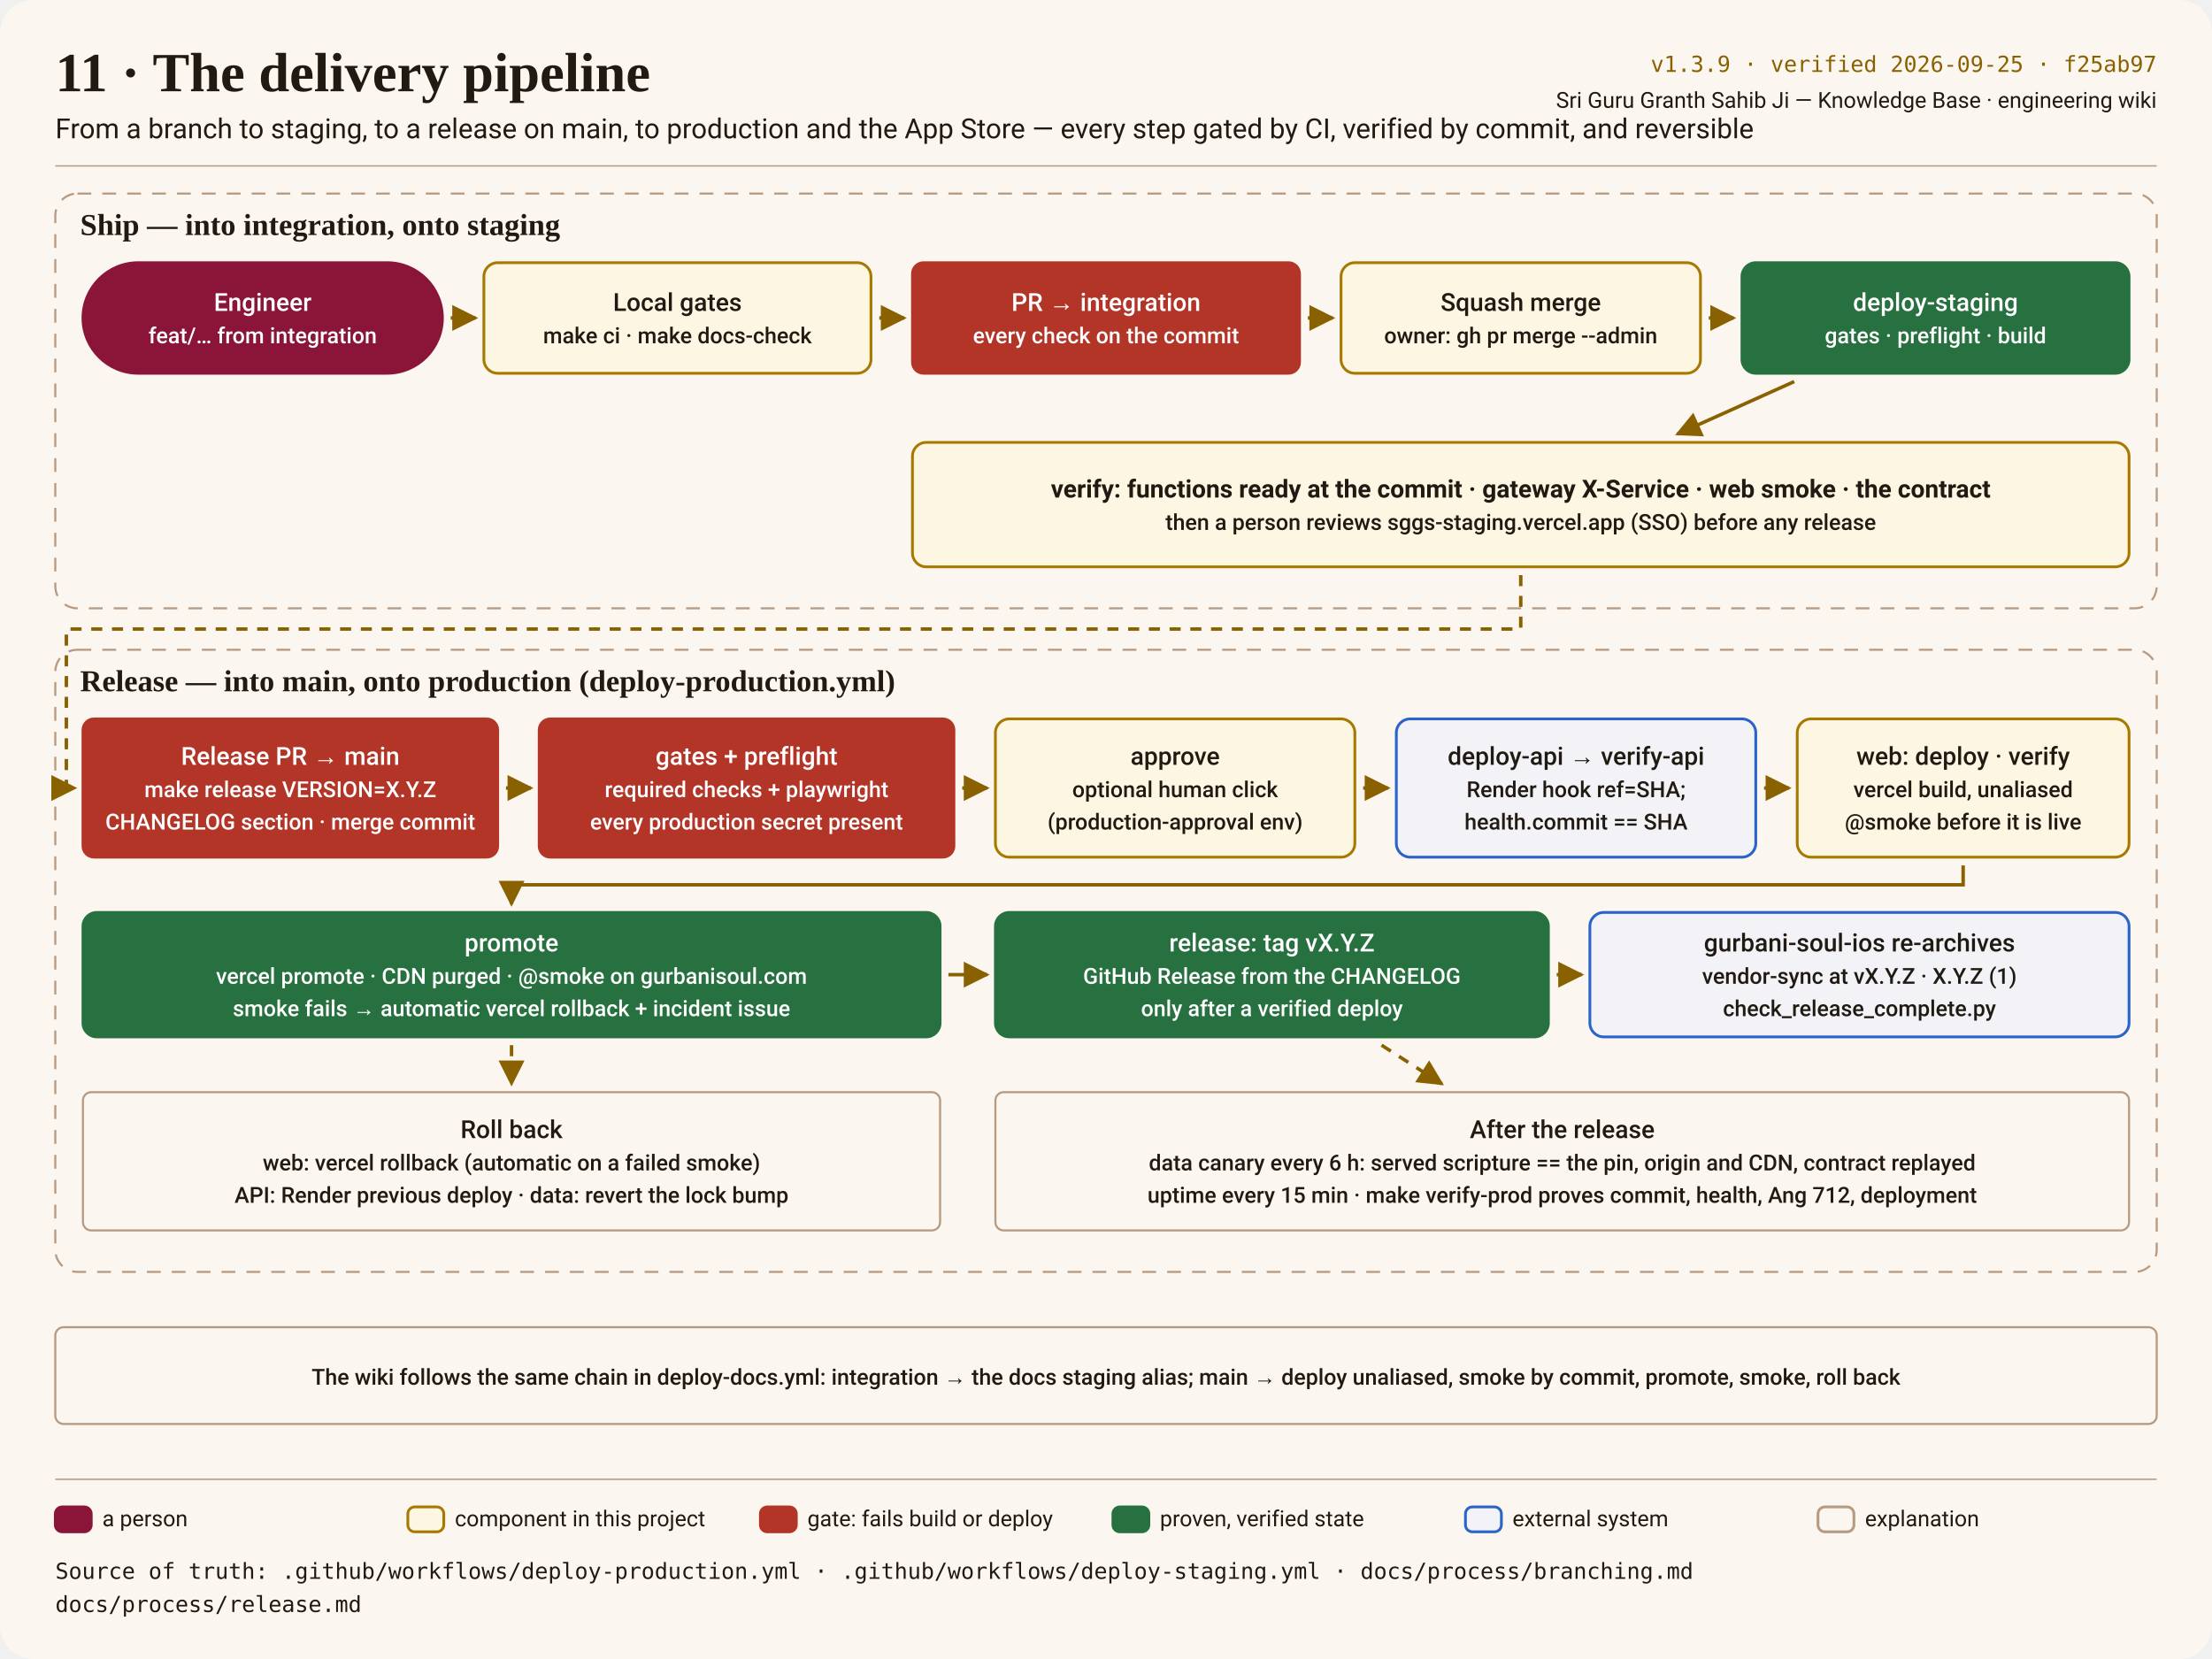
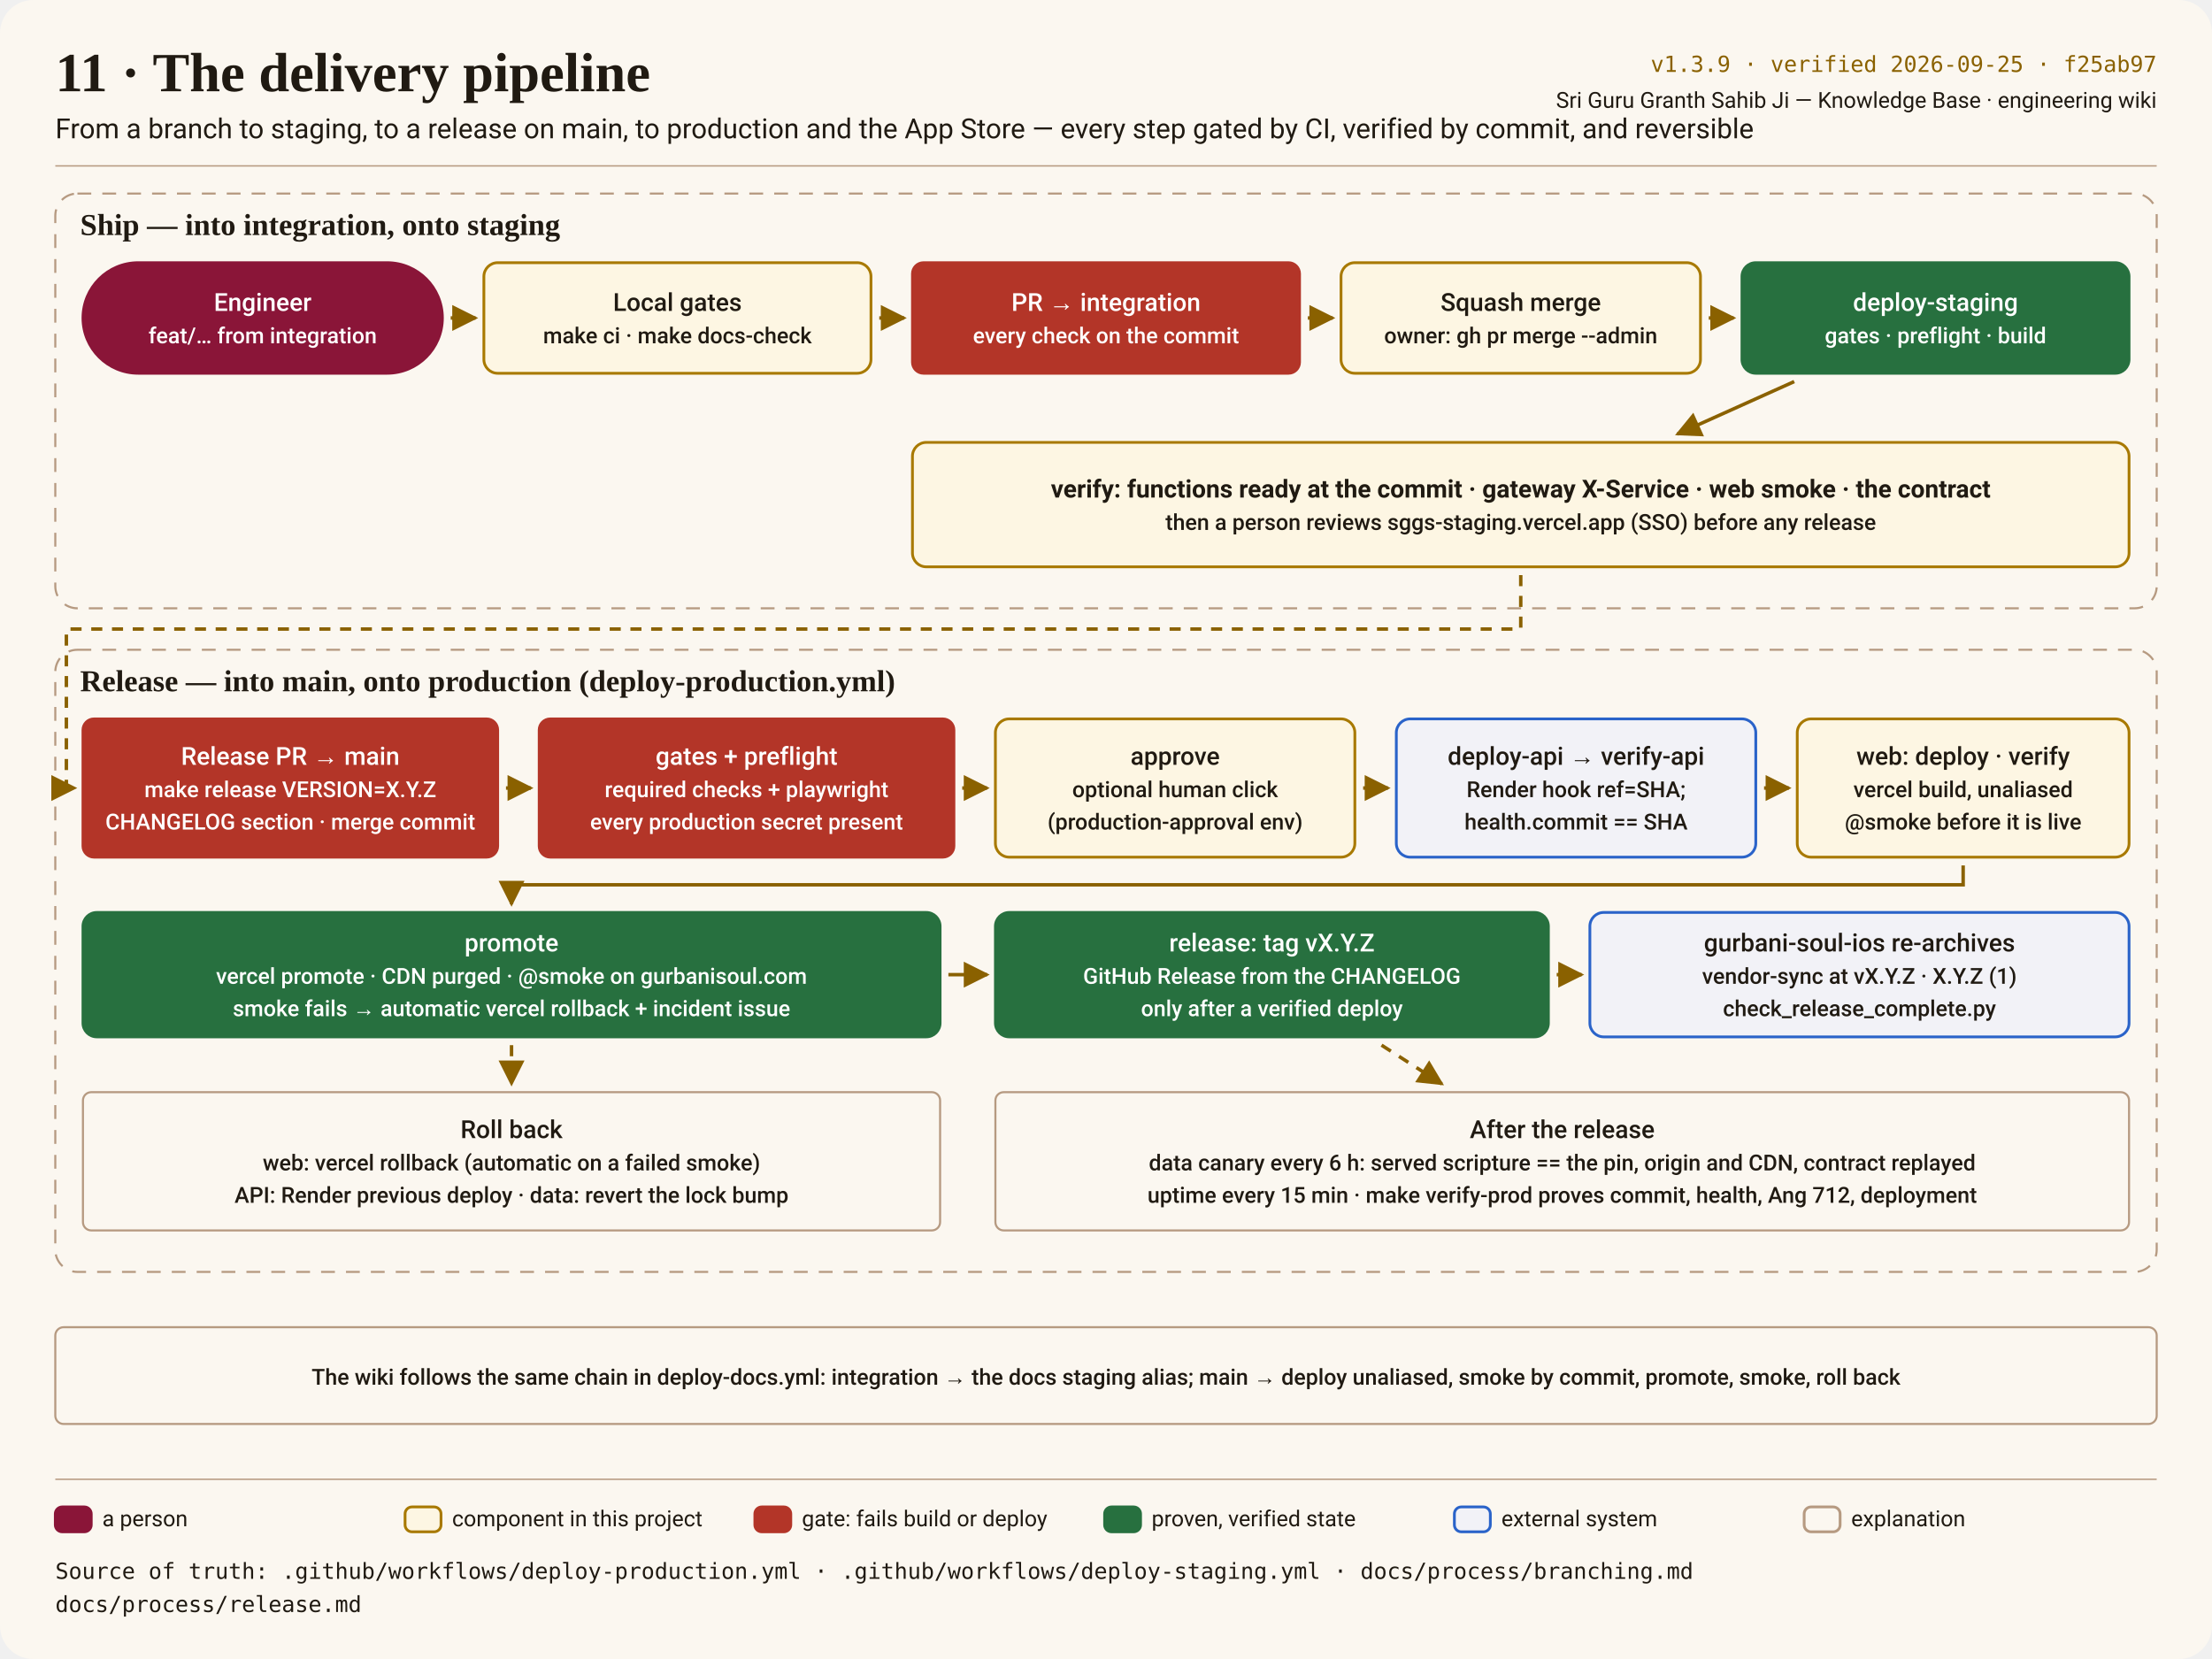
<svg xmlns="http://www.w3.org/2000/svg" viewBox="0 0 1600 1200" width="100%" role="img" aria-labelledby="pk-title-delivery-pipeline pk-desc-delivery-pipeline" class="poster-svg" data-poster="delivery-pipeline">
  <defs>
    <marker id="pk-arrow" viewBox="0 0 12 12" refX="10" refY="6" markerWidth="9" markerHeight="9" orient="auto-start-reverse">
      <path d="M1 1 L11 6 L1 11 z" fill="var(--poster-accent-text, #8A6100)" />
    </marker>
  </defs>
  <style>
  .poster-svg { font-family: ui-sans-serif, system-ui, -apple-system, "Segoe UI", Roboto, Arial, sans-serif; }
  .pk-step.is-dim { opacity: 0.22; transition: opacity 240ms ease; }
  .pk-step.is-active rect, .pk-step.is-active ellipse { filter: drop-shadow(0 0 6px var(--poster-accent-fill, #FFBC0D)); }
  @media (prefers-reduced-motion: reduce) { .pk-step.is-dim { transition: none; } }
</style>
  <rect x="0" y="0" width="1600" height="1200" rx="24" fill="var(--poster-paper, #FBF7F0)" />
  <text x="40" y="66" font-family="&quot;Source Serif 4&quot;, Georgia, &quot;Times New Roman&quot;, serif" font-size="40" font-weight="600" fill="var(--poster-ink, #201A12)">11 · The delivery pipeline</text>
  <text x="40" y="100" font-family="ui-sans-serif, system-ui, -apple-system, &quot;Segoe UI&quot;, Roboto, Arial, sans-serif" font-size="20" fill="var(--poster-ink, #201A12)">From a branch to staging, to a release on main, to production and the App Store — every step gated by CI, verified by commit, and reversible</text>
  <text x="1560" y="52" text-anchor="end" font-family="ui-monospace, &quot;SF Mono&quot;, Menlo, Consolas, monospace" font-size="16" fill="var(--poster-accent-text, #8A6100)">v1.3.9 · verified 2026-09-25 · f25ab97</text>
  <text x="1560" y="78" text-anchor="end" font-family="ui-sans-serif, system-ui, -apple-system, &quot;Segoe UI&quot;, Roboto, Arial, sans-serif" font-size="16" fill="var(--poster-ink, #201A12)">Sri Guru Granth Sahib Ji — Knowledge Base · engineering wiki</text>
  <line x1="40" y1="120" x2="1560" y2="120" stroke="var(--poster-kraft, #B69A81)" stroke-width="1" />
  <g class="pk-group">
    <rect x="40" y="140" width="1520" height="300" rx="16" fill="var(--poster-paper, #FBF7F0)" stroke="var(--poster-kraft, #B69A81)" stroke-width="1.5" stroke-dasharray="10 8" />
    <text x="58" y="170" font-family="&quot;Source Serif 4&quot;, Georgia, &quot;Times New Roman&quot;, serif" font-size="22" font-weight="600" fill="var(--poster-ink, #201A12)">Ship — into integration, onto staging</text>
  </g>
  <g class="pk-group">
    <rect x="40" y="470" width="1520" height="450" rx="16" fill="var(--poster-paper, #FBF7F0)" stroke="var(--poster-kraft, #B69A81)" stroke-width="1.5" stroke-dasharray="10 8" />
    <text x="58" y="500" font-family="&quot;Source Serif 4&quot;, Georgia, &quot;Times New Roman&quot;, serif" font-size="22" font-weight="600" fill="var(--poster-ink, #201A12)">Release — into main, onto production (deploy-production.yml)</text>
  </g>
  <g id="step-01" data-step="step-01" class="pk-step">
    <path d="M326.0 230.0 L344.0 230.0" fill="none" stroke="var(--poster-accent-text, #8A6100)" stroke-width="2.5" marker-end="url(#pk-arrow)" />
    <rect x="60" y="190" width="260" height="80" rx="40" fill="var(--poster-maroon, #8A1538)" stroke="var(--poster-maroon, #8A1538)" stroke-width="2" />
    <text x="190" y="224.9" text-anchor="middle" font-family="ui-sans-serif, system-ui, -apple-system, &quot;Segoe UI&quot;, Roboto, Arial, sans-serif" font-size="18" font-weight="500" fill="#FFFFFF">Engineer</text>
    <text x="190" y="248.3" text-anchor="middle" font-family="ui-sans-serif, system-ui, -apple-system, &quot;Segoe UI&quot;, Roboto, Arial, sans-serif" font-size="16" font-weight="500" fill="#FFFFFF">feat/… from integration</text>
    <rect x="350" y="190" width="280" height="80" rx="10" fill="var(--poster-paper-warm, #FDF6E3)" stroke="var(--poster-accent, #A87900)" stroke-width="2" />
    <text x="490" y="224.9" text-anchor="middle" font-family="ui-sans-serif, system-ui, -apple-system, &quot;Segoe UI&quot;, Roboto, Arial, sans-serif" font-size="18" font-weight="500" fill="var(--poster-ink, #201A12)">Local gates</text>
    <text x="490" y="248.3" text-anchor="middle" font-family="ui-sans-serif, system-ui, -apple-system, &quot;Segoe UI&quot;, Roboto, Arial, sans-serif" font-size="16" font-weight="500" fill="var(--poster-ink, #201A12)">make ci · make docs-check</text>
  </g>
  <g id="step-02" data-step="step-02" class="pk-step">
    <path d="M636.0 230.0 L654.0 230.0" fill="none" stroke="var(--poster-accent-text, #8A6100)" stroke-width="2.5" marker-end="url(#pk-arrow)" />
    <rect x="660" y="190" width="280" height="80" rx="8" fill="var(--poster-negative, #B33528)" stroke="var(--poster-negative, #B33528)" stroke-width="2" />
    <text x="800" y="224.9" text-anchor="middle" font-family="ui-sans-serif, system-ui, -apple-system, &quot;Segoe UI&quot;, Roboto, Arial, sans-serif" font-size="18" font-weight="500" fill="#FFFFFF">PR → integration</text>
    <text x="800" y="248.3" text-anchor="middle" font-family="ui-sans-serif, system-ui, -apple-system, &quot;Segoe UI&quot;, Roboto, Arial, sans-serif" font-size="16" font-weight="500" fill="#FFFFFF">every check on the commit</text>
  </g>
  <g id="step-03" data-step="step-03" class="pk-step">
    <path d="M946.0 230.0 L964.0 230.0" fill="none" stroke="var(--poster-accent-text, #8A6100)" stroke-width="2.5" marker-end="url(#pk-arrow)" />
    <rect x="970" y="190" width="260" height="80" rx="10" fill="var(--poster-paper-warm, #FDF6E3)" stroke="var(--poster-accent, #A87900)" stroke-width="2" />
    <text x="1100" y="224.9" text-anchor="middle" font-family="ui-sans-serif, system-ui, -apple-system, &quot;Segoe UI&quot;, Roboto, Arial, sans-serif" font-size="18" font-weight="500" fill="var(--poster-ink, #201A12)">Squash merge</text>
    <text x="1100" y="248.3" text-anchor="middle" font-family="ui-sans-serif, system-ui, -apple-system, &quot;Segoe UI&quot;, Roboto, Arial, sans-serif" font-size="16" font-weight="500" fill="var(--poster-ink, #201A12)">owner: gh pr merge --admin</text>
  </g>
  <g id="step-04" data-step="step-04" class="pk-step">
    <path d="M1236.0 230.0 L1254.0 230.0" fill="none" stroke="var(--poster-accent-text, #8A6100)" stroke-width="2.5" marker-end="url(#pk-arrow)" />
    <rect x="1260" y="190" width="280" height="80" rx="10" fill="var(--poster-positive, #27703F)" stroke="var(--poster-positive, #27703F)" stroke-width="2" />
    <text x="1400" y="224.9" text-anchor="middle" font-family="ui-sans-serif, system-ui, -apple-system, &quot;Segoe UI&quot;, Roboto, Arial, sans-serif" font-size="18" font-weight="500" fill="#FFFFFF">deploy-staging</text>
    <text x="1400" y="248.3" text-anchor="middle" font-family="ui-sans-serif, system-ui, -apple-system, &quot;Segoe UI&quot;, Roboto, Arial, sans-serif" font-size="16" font-weight="500" fill="#FFFFFF">gates · preflight · build</text>
  </g>
  <g id="step-05" data-step="step-05" class="pk-step">
    <path d="M1297.8 276.0 L1213.3 314.0" fill="none" stroke="var(--poster-accent-text, #8A6100)" stroke-width="2.5" marker-end="url(#pk-arrow)" />
    <rect x="660" y="320" width="880" height="90" rx="10" fill="var(--poster-paper-warm, #FDF6E3)" stroke="var(--poster-accent, #A87900)" stroke-width="2" />
    <text x="1100" y="359.9" text-anchor="middle" font-family="ui-sans-serif, system-ui, -apple-system, &quot;Segoe UI&quot;, Roboto, Arial, sans-serif" font-size="18" font-weight="600" fill="var(--poster-ink, #201A12)">verify: functions ready at the commit · gateway X-Service · web smoke · the contract</text>
    <text x="1100" y="383.3" text-anchor="middle" font-family="ui-sans-serif, system-ui, -apple-system, &quot;Segoe UI&quot;, Roboto, Arial, sans-serif" font-size="16" font-weight="500" fill="var(--poster-ink, #201A12)">then a person reviews sggs-staging.vercel.app (SSO) before any release</text>
  </g>
  <g id="step-06" data-step="step-06" class="pk-step">
    <path d="M1100.0 416.0 L1100.0 455.0 L48.0 455.0 L48.0 570.0 L54.0 570.0" fill="none" stroke="var(--poster-accent-text, #8A6100)" stroke-width="2.5" stroke-dasharray="8 7" marker-end="url(#pk-arrow)" />
    <rect x="60" y="520" width="300" height="100" rx="8" fill="var(--poster-negative, #B33528)" stroke="var(--poster-negative, #B33528)" stroke-width="2" />
    <text x="210" y="553.2" text-anchor="middle" font-family="ui-sans-serif, system-ui, -apple-system, &quot;Segoe UI&quot;, Roboto, Arial, sans-serif" font-size="18" font-weight="500" fill="#FFFFFF">Release PR → main</text>
    <text x="210" y="576.6" text-anchor="middle" font-family="ui-sans-serif, system-ui, -apple-system, &quot;Segoe UI&quot;, Roboto, Arial, sans-serif" font-size="16" font-weight="500" fill="#FFFFFF">make release VERSION=X.Y.Z</text>
    <text x="210" y="600.0" text-anchor="middle" font-family="ui-sans-serif, system-ui, -apple-system, &quot;Segoe UI&quot;, Roboto, Arial, sans-serif" font-size="16" font-weight="500" fill="#FFFFFF">CHANGELOG section · merge commit</text>
  </g>
  <g id="step-07" data-step="step-07" class="pk-step">
    <path d="M366.0 570.0 L384.0 570.0" fill="none" stroke="var(--poster-accent-text, #8A6100)" stroke-width="2.5" marker-end="url(#pk-arrow)" />
    <path d="M696.0 570.0 L714.0 570.0" fill="none" stroke="var(--poster-accent-text, #8A6100)" stroke-width="2.5" marker-end="url(#pk-arrow)" />
    <rect x="390" y="520" width="300" height="100" rx="8" fill="var(--poster-negative, #B33528)" stroke="var(--poster-negative, #B33528)" stroke-width="2" />
    <text x="540" y="553.2" text-anchor="middle" font-family="ui-sans-serif, system-ui, -apple-system, &quot;Segoe UI&quot;, Roboto, Arial, sans-serif" font-size="18" font-weight="500" fill="#FFFFFF">gates + preflight</text>
    <text x="540" y="576.6" text-anchor="middle" font-family="ui-sans-serif, system-ui, -apple-system, &quot;Segoe UI&quot;, Roboto, Arial, sans-serif" font-size="16" font-weight="500" fill="#FFFFFF">required checks + playwright</text>
    <text x="540" y="600.0" text-anchor="middle" font-family="ui-sans-serif, system-ui, -apple-system, &quot;Segoe UI&quot;, Roboto, Arial, sans-serif" font-size="16" font-weight="500" fill="#FFFFFF">every production secret present</text>
    <rect x="720" y="520" width="260" height="100" rx="10" fill="var(--poster-paper-warm, #FDF6E3)" stroke="var(--poster-accent, #A87900)" stroke-width="2" />
    <text x="850" y="553.2" text-anchor="middle" font-family="ui-sans-serif, system-ui, -apple-system, &quot;Segoe UI&quot;, Roboto, Arial, sans-serif" font-size="18" font-weight="500" fill="var(--poster-ink, #201A12)">approve</text>
    <text x="850" y="576.6" text-anchor="middle" font-family="ui-sans-serif, system-ui, -apple-system, &quot;Segoe UI&quot;, Roboto, Arial, sans-serif" font-size="16" font-weight="500" fill="var(--poster-ink, #201A12)">optional human click</text>
    <text x="850" y="600.0" text-anchor="middle" font-family="ui-sans-serif, system-ui, -apple-system, &quot;Segoe UI&quot;, Roboto, Arial, sans-serif" font-size="16" font-weight="500" fill="var(--poster-ink, #201A12)">(production-approval env)</text>
  </g>
  <g id="step-08" data-step="step-08" class="pk-step">
    <path d="M986.0 570.0 L1004.0 570.0" fill="none" stroke="var(--poster-accent-text, #8A6100)" stroke-width="2.5" marker-end="url(#pk-arrow)" />
    <rect x="1010" y="520" width="260" height="100" rx="10" fill="var(--poster-canvas, #F2F2F7)" stroke="var(--poster-info, #2A63C9)" stroke-width="2" />
    <text x="1140" y="553.2" text-anchor="middle" font-family="ui-sans-serif, system-ui, -apple-system, &quot;Segoe UI&quot;, Roboto, Arial, sans-serif" font-size="18" font-weight="500" fill="var(--poster-ink, #201A12)">deploy-api → verify-api</text>
    <text x="1140" y="576.6" text-anchor="middle" font-family="ui-sans-serif, system-ui, -apple-system, &quot;Segoe UI&quot;, Roboto, Arial, sans-serif" font-size="16" font-weight="500" fill="var(--poster-ink, #201A12)">Render hook ref=SHA;</text>
    <text x="1140" y="600.0" text-anchor="middle" font-family="ui-sans-serif, system-ui, -apple-system, &quot;Segoe UI&quot;, Roboto, Arial, sans-serif" font-size="16" font-weight="500" fill="var(--poster-ink, #201A12)">health.commit == SHA</text>
  </g>
  <g id="step-09" data-step="step-09" class="pk-step">
    <path d="M1276.0 570.0 L1294.0 570.0" fill="none" stroke="var(--poster-accent-text, #8A6100)" stroke-width="2.5" marker-end="url(#pk-arrow)" />
    <rect x="1300" y="520" width="240" height="100" rx="10" fill="var(--poster-paper-warm, #FDF6E3)" stroke="var(--poster-accent, #A87900)" stroke-width="2" />
    <text x="1420" y="553.2" text-anchor="middle" font-family="ui-sans-serif, system-ui, -apple-system, &quot;Segoe UI&quot;, Roboto, Arial, sans-serif" font-size="18" font-weight="500" fill="var(--poster-ink, #201A12)">web: deploy · verify</text>
    <text x="1420" y="576.6" text-anchor="middle" font-family="ui-sans-serif, system-ui, -apple-system, &quot;Segoe UI&quot;, Roboto, Arial, sans-serif" font-size="16" font-weight="500" fill="var(--poster-ink, #201A12)">vercel build, unaliased</text>
    <text x="1420" y="600.0" text-anchor="middle" font-family="ui-sans-serif, system-ui, -apple-system, &quot;Segoe UI&quot;, Roboto, Arial, sans-serif" font-size="16" font-weight="500" fill="var(--poster-ink, #201A12)">@smoke before it is live</text>
  </g>
  <g id="step-10" data-step="step-10" class="pk-step">
    <path d="M1420.0 626.0 L1420.0 640.0 L370.0 640.0 L370.0 654.0" fill="none" stroke="var(--poster-accent-text, #8A6100)" stroke-width="2.5" marker-end="url(#pk-arrow)" />
    <path d="M370.0 756.0 L370.0 784.0" fill="none" stroke="var(--poster-accent-text, #8A6100)" stroke-width="2.5" stroke-dasharray="8 7" marker-end="url(#pk-arrow)" />
    <rect x="60" y="660" width="620" height="90" rx="10" fill="var(--poster-positive, #27703F)" stroke="var(--poster-positive, #27703F)" stroke-width="2" />
    <text x="370" y="688.2" text-anchor="middle" font-family="ui-sans-serif, system-ui, -apple-system, &quot;Segoe UI&quot;, Roboto, Arial, sans-serif" font-size="18" font-weight="500" fill="#FFFFFF">promote</text>
    <text x="370" y="711.6" text-anchor="middle" font-family="ui-sans-serif, system-ui, -apple-system, &quot;Segoe UI&quot;, Roboto, Arial, sans-serif" font-size="16" font-weight="500" fill="#FFFFFF">vercel promote · CDN purged · @smoke on gurbanisoul.com</text>
    <text x="370" y="735.0" text-anchor="middle" font-family="ui-sans-serif, system-ui, -apple-system, &quot;Segoe UI&quot;, Roboto, Arial, sans-serif" font-size="16" font-weight="500" fill="#FFFFFF">smoke fails → automatic vercel rollback + incident issue</text>
    <rect x="60" y="790" width="620" height="100" rx="6" fill="var(--poster-paper, #FBF7F0)" stroke="var(--poster-kraft, #B69A81)" stroke-width="1.5" />
    <text x="370" y="823.2" text-anchor="middle" font-family="ui-sans-serif, system-ui, -apple-system, &quot;Segoe UI&quot;, Roboto, Arial, sans-serif" font-size="18" font-weight="500" fill="var(--poster-ink, #201A12)">Roll back</text>
    <text x="370" y="846.6" text-anchor="middle" font-family="ui-sans-serif, system-ui, -apple-system, &quot;Segoe UI&quot;, Roboto, Arial, sans-serif" font-size="16" font-weight="500" fill="var(--poster-ink, #201A12)">web: vercel rollback (automatic on a failed smoke)</text>
    <text x="370" y="870.0" text-anchor="middle" font-family="ui-sans-serif, system-ui, -apple-system, &quot;Segoe UI&quot;, Roboto, Arial, sans-serif" font-size="16" font-weight="500" fill="var(--poster-ink, #201A12)">API: Render previous deploy · data: revert the lock bump</text>
  </g>
  <g id="step-11" data-step="step-11" class="pk-step">
    <path d="M686.0 705.0 L714.0 705.0" fill="none" stroke="var(--poster-accent-text, #8A6100)" stroke-width="2.5" marker-end="url(#pk-arrow)" />
    <path d="M1126.0 705.0 L1144.0 705.0" fill="none" stroke="var(--poster-accent-text, #8A6100)" stroke-width="2.5" marker-end="url(#pk-arrow)" />
    <rect x="720" y="660" width="400" height="90" rx="10" fill="var(--poster-positive, #27703F)" stroke="var(--poster-positive, #27703F)" stroke-width="2" />
    <text x="920" y="688.2" text-anchor="middle" font-family="ui-sans-serif, system-ui, -apple-system, &quot;Segoe UI&quot;, Roboto, Arial, sans-serif" font-size="18" font-weight="500" fill="#FFFFFF">release: tag vX.Y.Z</text>
    <text x="920" y="711.6" text-anchor="middle" font-family="ui-sans-serif, system-ui, -apple-system, &quot;Segoe UI&quot;, Roboto, Arial, sans-serif" font-size="16" font-weight="500" fill="#FFFFFF">GitHub Release from the CHANGELOG</text>
    <text x="920" y="735.0" text-anchor="middle" font-family="ui-sans-serif, system-ui, -apple-system, &quot;Segoe UI&quot;, Roboto, Arial, sans-serif" font-size="16" font-weight="500" fill="#FFFFFF">only after a verified deploy</text>
    <rect x="1150" y="660" width="390" height="90" rx="10" fill="var(--poster-canvas, #F2F2F7)" stroke="var(--poster-info, #2A63C9)" stroke-width="2" />
    <text x="1345" y="688.2" text-anchor="middle" font-family="ui-sans-serif, system-ui, -apple-system, &quot;Segoe UI&quot;, Roboto, Arial, sans-serif" font-size="18" font-weight="500" fill="var(--poster-ink, #201A12)">gurbani-soul-ios re-archives</text>
    <text x="1345" y="711.6" text-anchor="middle" font-family="ui-sans-serif, system-ui, -apple-system, &quot;Segoe UI&quot;, Roboto, Arial, sans-serif" font-size="16" font-weight="500" fill="var(--poster-ink, #201A12)">vendor-sync at vX.Y.Z · X.Y.Z (1)</text>
    <text x="1345" y="735.0" text-anchor="middle" font-family="ui-sans-serif, system-ui, -apple-system, &quot;Segoe UI&quot;, Roboto, Arial, sans-serif" font-size="16" font-weight="500" fill="var(--poster-ink, #201A12)">check_release_complete.py</text>
  </g>
  <g id="step-12" data-step="step-12" class="pk-step">
    <path d="M999.3 756.0 L1042.9 784.0" fill="none" stroke="var(--poster-accent-text, #8A6100)" stroke-width="2.5" stroke-dasharray="8 7" marker-end="url(#pk-arrow)" />
    <rect x="720" y="790" width="820" height="100" rx="6" fill="var(--poster-paper, #FBF7F0)" stroke="var(--poster-kraft, #B69A81)" stroke-width="1.5" />
    <text x="1130" y="823.2" text-anchor="middle" font-family="ui-sans-serif, system-ui, -apple-system, &quot;Segoe UI&quot;, Roboto, Arial, sans-serif" font-size="18" font-weight="500" fill="var(--poster-ink, #201A12)">After the release</text>
    <text x="1130" y="846.6" text-anchor="middle" font-family="ui-sans-serif, system-ui, -apple-system, &quot;Segoe UI&quot;, Roboto, Arial, sans-serif" font-size="16" font-weight="500" fill="var(--poster-ink, #201A12)">data canary every 6 h: served scripture == the pin, origin and CDN, contract replayed</text>
    <text x="1130" y="870.0" text-anchor="middle" font-family="ui-sans-serif, system-ui, -apple-system, &quot;Segoe UI&quot;, Roboto, Arial, sans-serif" font-size="16" font-weight="500" fill="var(--poster-ink, #201A12)">uptime every 15 min · make verify-prod proves commit, health, Ang 712, deployment</text>
    <rect x="40" y="960" width="1520" height="70" rx="6" fill="var(--poster-paper, #FBF7F0)" stroke="var(--poster-kraft, #B69A81)" stroke-width="1.5" />
    <text x="800" y="1001.6" text-anchor="middle" font-family="ui-sans-serif, system-ui, -apple-system, &quot;Segoe UI&quot;, Roboto, Arial, sans-serif" font-size="16" font-weight="500" fill="var(--poster-ink, #201A12)">The wiki follows the same chain in deploy-docs.yml: integration → the docs staging alias; main → deploy unaliased, smoke by commit, promote, smoke, roll back</text>
  </g>
  <line x1="40" y1="1070" x2="1560" y2="1070" stroke="var(--poster-kraft, #B69A81)" stroke-width="1" />
  <rect x="40" y="1090" width="26" height="18" rx="5" fill="var(--poster-maroon, #8A1538)" stroke="var(--poster-maroon, #8A1538)" stroke-width="2" />
  <text x="74" y="1104" font-family="ui-sans-serif, system-ui, -apple-system, &quot;Segoe UI&quot;, Roboto, Arial, sans-serif" font-size="16" fill="var(--poster-ink, #201A12)">a person</text>
-   <rect x="295" y="1090" width="26" height="18" rx="5" fill="var(--poster-paper-warm, #FDF6E3)" stroke="var(--poster-accent, #A87900)" stroke-width="2" />
-   <text x="329" y="1104" font-family="ui-sans-serif, system-ui, -apple-system, &quot;Segoe UI&quot;, Roboto, Arial, sans-serif" font-size="16" fill="var(--poster-ink, #201A12)">component in this project</text>
-   <rect x="550" y="1090" width="26" height="18" rx="5" fill="var(--poster-negative, #B33528)" stroke="var(--poster-negative, #B33528)" stroke-width="2" />
-   <text x="584" y="1104" font-family="ui-sans-serif, system-ui, -apple-system, &quot;Segoe UI&quot;, Roboto, Arial, sans-serif" font-size="16" fill="var(--poster-ink, #201A12)">gate: fails build or deploy</text>
-   <rect x="805" y="1090" width="26" height="18" rx="5" fill="var(--poster-positive, #27703F)" stroke="var(--poster-positive, #27703F)" stroke-width="2" />
-   <text x="839" y="1104" font-family="ui-sans-serif, system-ui, -apple-system, &quot;Segoe UI&quot;, Roboto, Arial, sans-serif" font-size="16" fill="var(--poster-ink, #201A12)">proven, verified state</text>
-   <rect x="1060" y="1090" width="26" height="18" rx="5" fill="var(--poster-canvas, #F2F2F7)" stroke="var(--poster-info, #2A63C9)" stroke-width="2" />
-   <text x="1094" y="1104" font-family="ui-sans-serif, system-ui, -apple-system, &quot;Segoe UI&quot;, Roboto, Arial, sans-serif" font-size="16" fill="var(--poster-ink, #201A12)">external system</text>
-   <rect x="1315" y="1090" width="26" height="18" rx="5" fill="var(--poster-paper, #FBF7F0)" stroke="var(--poster-kraft, #B69A81)" stroke-width="2" />
-   <text x="1349" y="1104" font-family="ui-sans-serif, system-ui, -apple-system, &quot;Segoe UI&quot;, Roboto, Arial, sans-serif" font-size="16" fill="var(--poster-ink, #201A12)">explanation</text>
+   <rect x="293" y="1090" width="26" height="18" rx="5" fill="var(--poster-paper-warm, #FDF6E3)" stroke="var(--poster-accent, #A87900)" stroke-width="2" />
+   <text x="327" y="1104" font-family="ui-sans-serif, system-ui, -apple-system, &quot;Segoe UI&quot;, Roboto, Arial, sans-serif" font-size="16" fill="var(--poster-ink, #201A12)">component in this project</text>
+   <rect x="546" y="1090" width="26" height="18" rx="5" fill="var(--poster-negative, #B33528)" stroke="var(--poster-negative, #B33528)" stroke-width="2" />
+   <text x="580" y="1104" font-family="ui-sans-serif, system-ui, -apple-system, &quot;Segoe UI&quot;, Roboto, Arial, sans-serif" font-size="16" fill="var(--poster-ink, #201A12)">gate: fails build or deploy</text>
+   <rect x="799" y="1090" width="26" height="18" rx="5" fill="var(--poster-positive, #27703F)" stroke="var(--poster-positive, #27703F)" stroke-width="2" />
+   <text x="833" y="1104" font-family="ui-sans-serif, system-ui, -apple-system, &quot;Segoe UI&quot;, Roboto, Arial, sans-serif" font-size="16" fill="var(--poster-ink, #201A12)">proven, verified state</text>
+   <rect x="1052" y="1090" width="26" height="18" rx="5" fill="var(--poster-canvas, #F2F2F7)" stroke="var(--poster-info, #2A63C9)" stroke-width="2" />
+   <text x="1086" y="1104" font-family="ui-sans-serif, system-ui, -apple-system, &quot;Segoe UI&quot;, Roboto, Arial, sans-serif" font-size="16" fill="var(--poster-ink, #201A12)">external system</text>
+   <rect x="1305" y="1090" width="26" height="18" rx="5" fill="var(--poster-paper, #FBF7F0)" stroke="var(--poster-kraft, #B69A81)" stroke-width="2" />
+   <text x="1339" y="1104" font-family="ui-sans-serif, system-ui, -apple-system, &quot;Segoe UI&quot;, Roboto, Arial, sans-serif" font-size="16" fill="var(--poster-ink, #201A12)">explanation</text>
  <text x="40" y="1142" font-family="ui-monospace, &quot;SF Mono&quot;, Menlo, Consolas, monospace" font-size="16" fill="var(--poster-ink, #201A12)">Source of truth: .github/workflows/deploy-production.yml · .github/workflows/deploy-staging.yml · docs/process/branching.md</text>
  <text x="40" y="1166" font-family="ui-monospace, &quot;SF Mono&quot;, Menlo, Consolas, monospace" font-size="16" fill="var(--poster-ink, #201A12)">  docs/process/release.md</text>
</svg>
